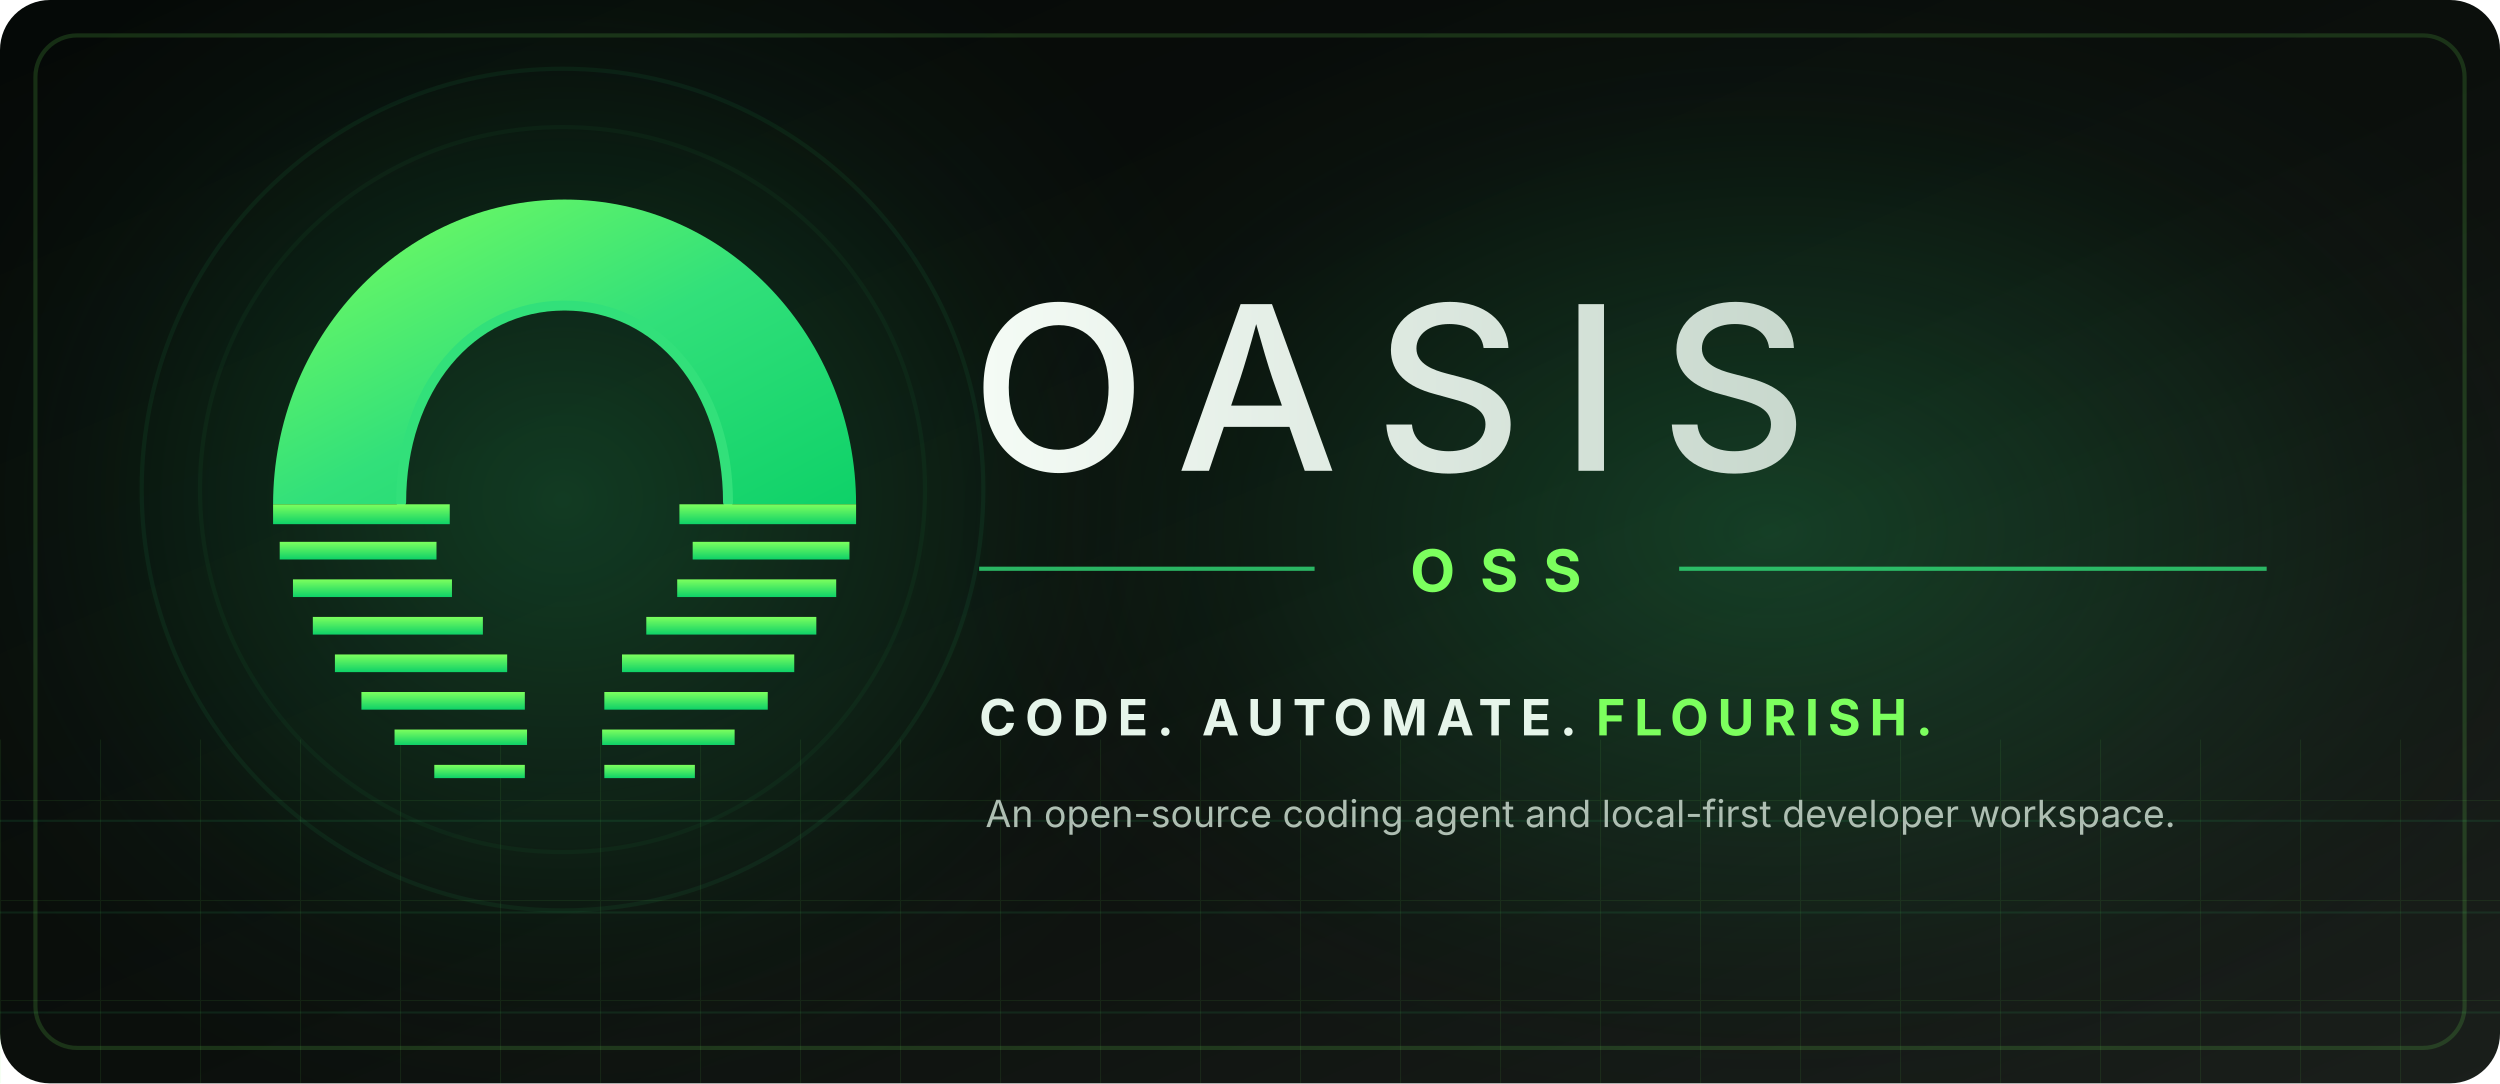
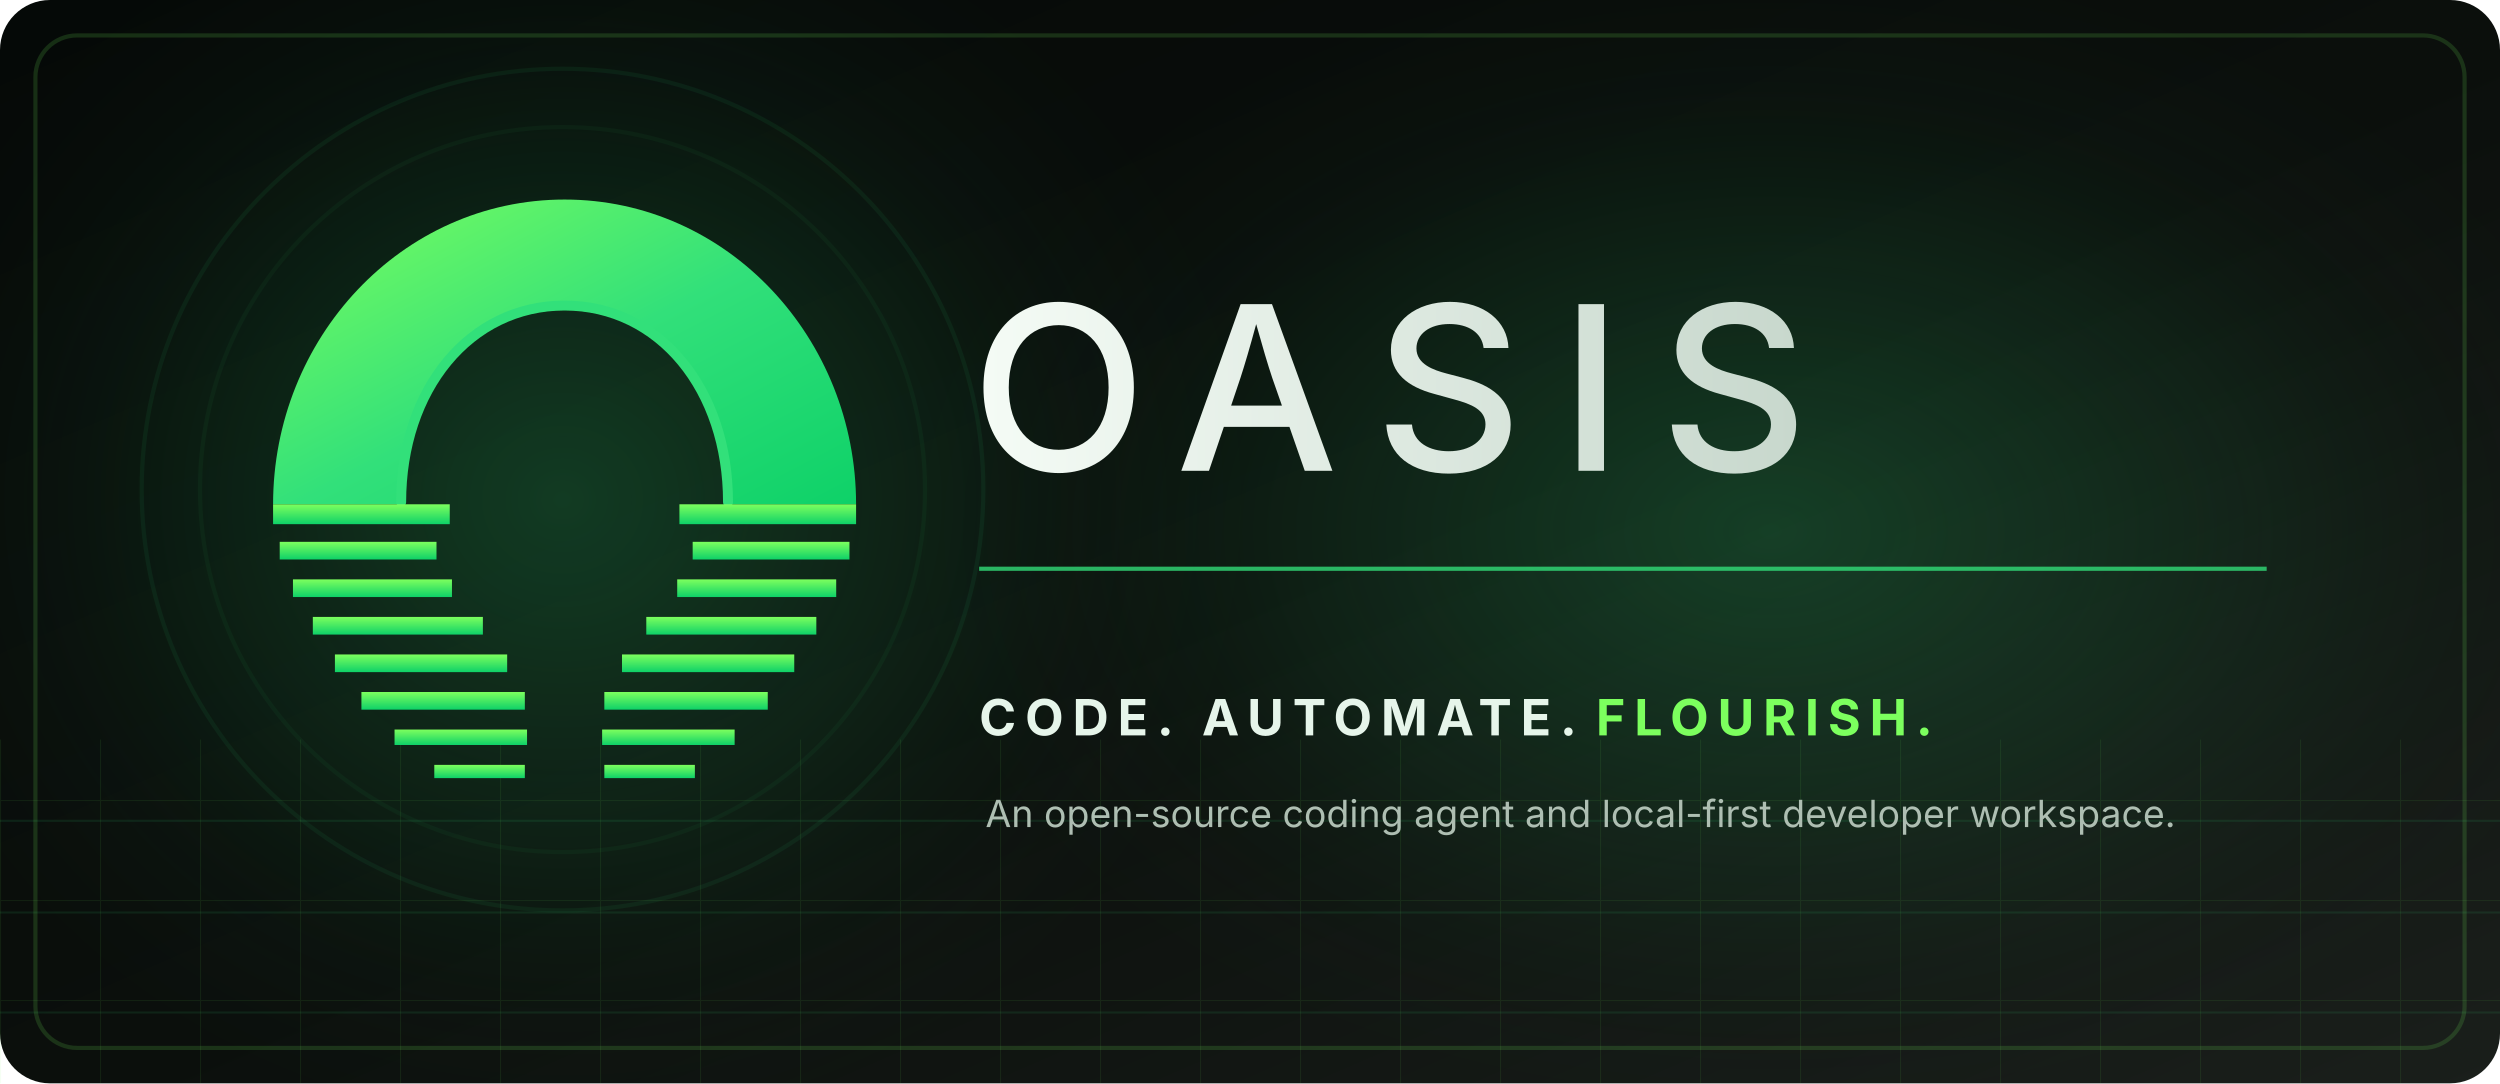
<svg xmlns="http://www.w3.org/2000/svg" width="1200" height="520" viewBox="0 0 1200 520" role="img" aria-labelledby="title desc">
  <defs>
    <linearGradient id="night" x1="0" y1="0" x2="1" y2="1">
      <stop offset="0" stop-color="#050907" />
      <stop offset=".52" stop-color="#0B0F0C" />
      <stop offset="1" stop-color="#1A1F1B" />
    </linearGradient>
    <radialGradient id="halo">
      <stop offset="0" stop-color="#32E07A" stop-opacity=".22" />
      <stop offset=".55" stop-color="#32E07A" stop-opacity=".07" />
      <stop offset="1" stop-color="#0B0F0C" stop-opacity="0" />
    </radialGradient>
    <linearGradient id="portal" x1="0" y1="0" x2="1" y2="1">
      <stop offset="0" stop-color="#7CFF5E" />
      <stop offset=".52" stop-color="#32E07A" />
      <stop offset="1" stop-color="#0ED168" />
    </linearGradient>
    <linearGradient id="strata" x1="0" y1="0" x2="0" y2="1">
      <stop offset="0" stop-color="#7CFF5E" />
      <stop offset="1" stop-color="#0ED168" />
    </linearGradient>
    <linearGradient id="word" x1="0" y1="0" x2="1" y2="0">
      <stop offset="0" stop-color="#F4FBF5" />
      <stop offset="1" stop-color="#C8D8CD" />
    </linearGradient>
    <pattern id="grid" width="48" height="48" patternUnits="userSpaceOnUse">
      <path d="M48 0H0V48" fill="none" stroke="#7CFF5E" stroke-opacity=".075" stroke-width="1" />
    </pattern>
  </defs>
  <rect width="1200" height="520" rx="24" fill="url(#night)" />
  <ellipse cx="270" cy="240" rx="350" ry="320" fill="url(#halo)" />
  <ellipse cx="850" cy="255" rx="440" ry="290" fill="url(#halo)" />
  <circle cx="270" cy="235" r="202" fill="none" stroke="#32E07A" stroke-opacity=".07" stroke-width="2" />
  <circle cx="270" cy="235" r="174" fill="none" stroke="#32E07A" stroke-opacity=".045" stroke-width="2" />
  <rect y="355" width="1200" height="165" fill="url(#grid)" />
  <path d="M0 394H1200M0 438H1200M0 486H1200" stroke="#32E07A" stroke-opacity=".1" />
  <g transform="translate(112 82) scale(1.06)">
    <path d="M18 151C18 76 76 13 150 13C224 13 282 76 282 151H224C224 101 194 63 150 63C106 63 76 101 76 151Z" fill="url(#portal)" />
    <path d="M76 150C76 99 107 61 150 61C193 61 224 99 224 150" fill="none" stroke="#32E07A" stroke-width="4.5" stroke-linecap="round" />
    <g fill="url(#strata)">
      <path d="M18 151H98V160H18ZM202 151H282V160H202Z" />
      <path d="M21 168H92V176H21ZM208 168H279V176H208Z" />
      <path d="M27 185H99V193H27ZM201 185H273V193H201Z" />
      <path d="M36 202H113V210H36ZM187 202H264V210H187Z" />
      <path d="M46 219H124V227H46ZM176 219H254V227H176Z" />
      <path d="M58 236H132V244H58ZM168 236H242V244H168Z" />
      <path d="M73 253H133V260H73ZM167 253H227V260H167Z" />
      <path d="M91 269H132V275H91ZM168 269H209V275H168Z" />
    </g>
  </g>
  <text x="466" y="226" font-family="Space Grotesk,Inter,DejaVu Sans,Arial,sans-serif" font-size="110" font-weight="450" letter-spacing="18" fill="url(#word)">OASIS</text>
-   <path d="M470 273H631M806 273H1088" stroke="#32E07A" stroke-width="2" opacity=".78" />
-   <text x="718" y="284" text-anchor="middle" font-family="Inter,DejaVu Sans,Arial,sans-serif" font-size="28" font-weight="650" letter-spacing="12" fill="#7CFF5E">OSS</text>
+   <path d="M470 273H1088" stroke="#32E07A" stroke-width="2" opacity=".78" />
  <text x="470" y="353" font-family="Inter,DejaVu Sans,Arial,sans-serif" font-size="24" font-weight="650" letter-spacing="4.3" fill="#E6F5EA">CODE. AUTOMATE. <tspan fill="#7CFF5E">FLOURISH.</tspan>
  </text>
  <text x="473" y="397" font-family="Inter,DejaVu Sans,Arial,sans-serif" font-size="18" fill="#AEBEB2">An open-source coding agent and local-first developer workspace.</text>
  <rect x="17" y="17" width="1166" height="486" rx="20" fill="none" stroke="#7CFF5E" stroke-opacity=".15" stroke-width="2" />
</svg>
